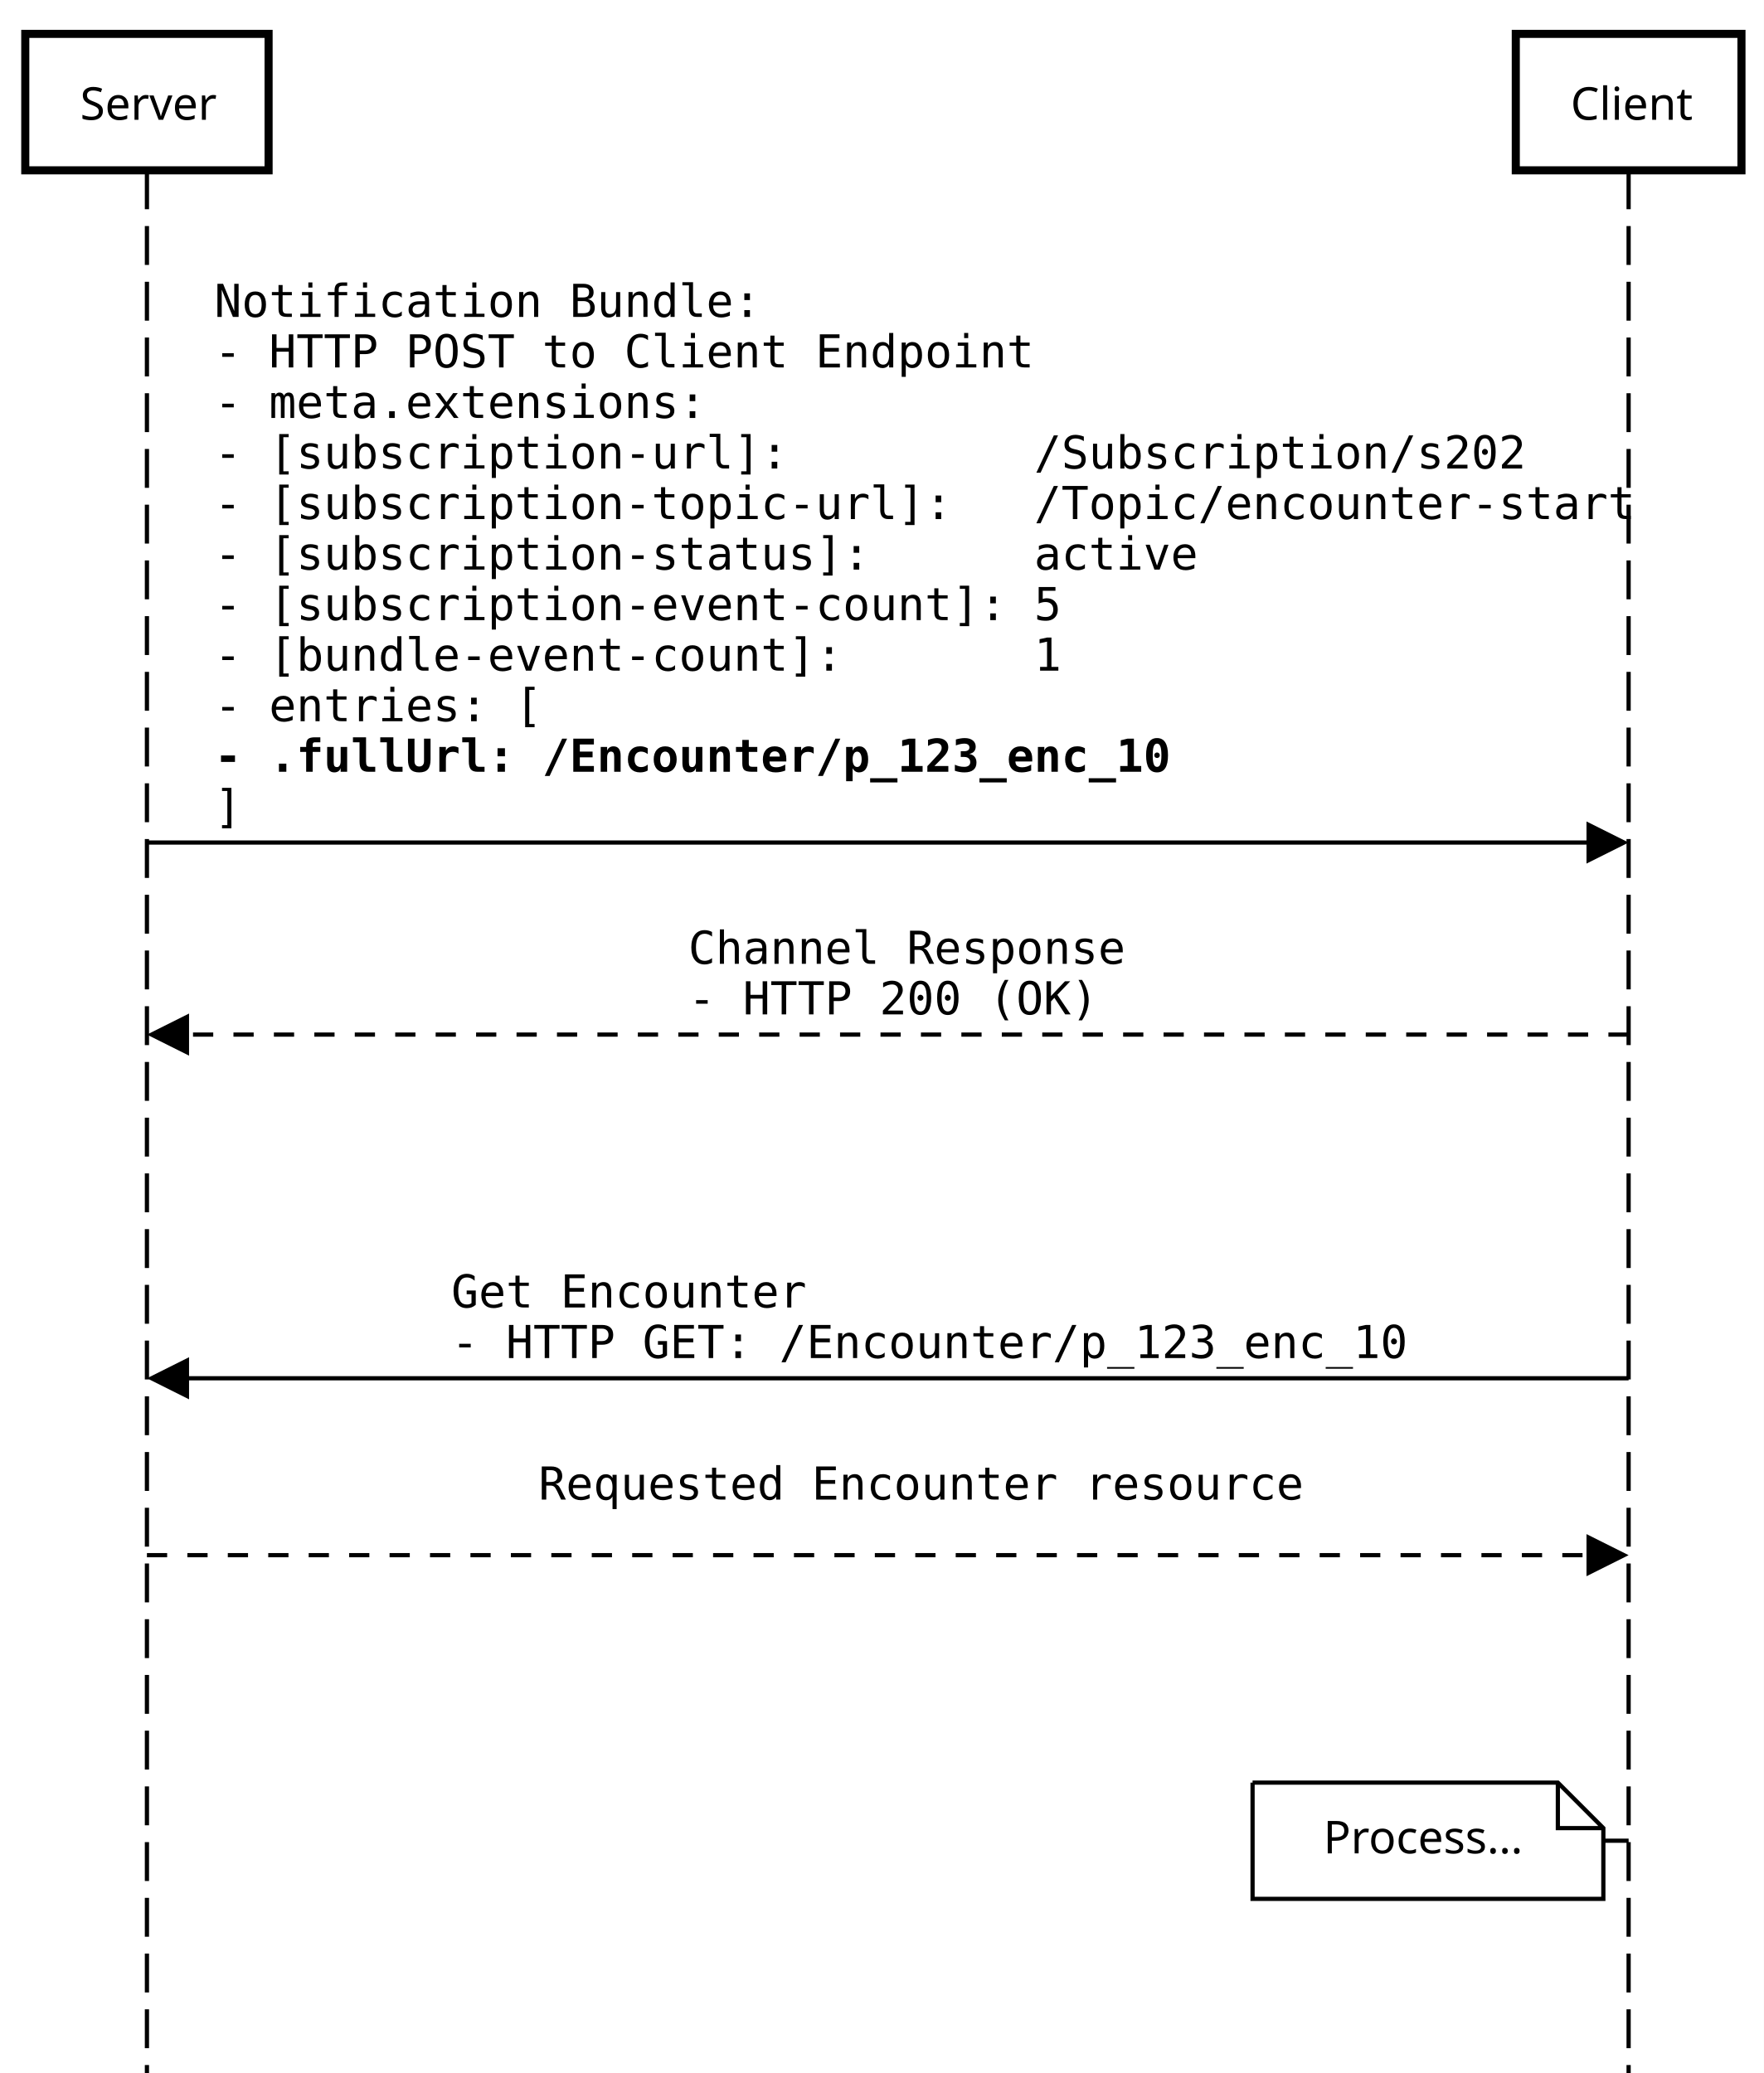
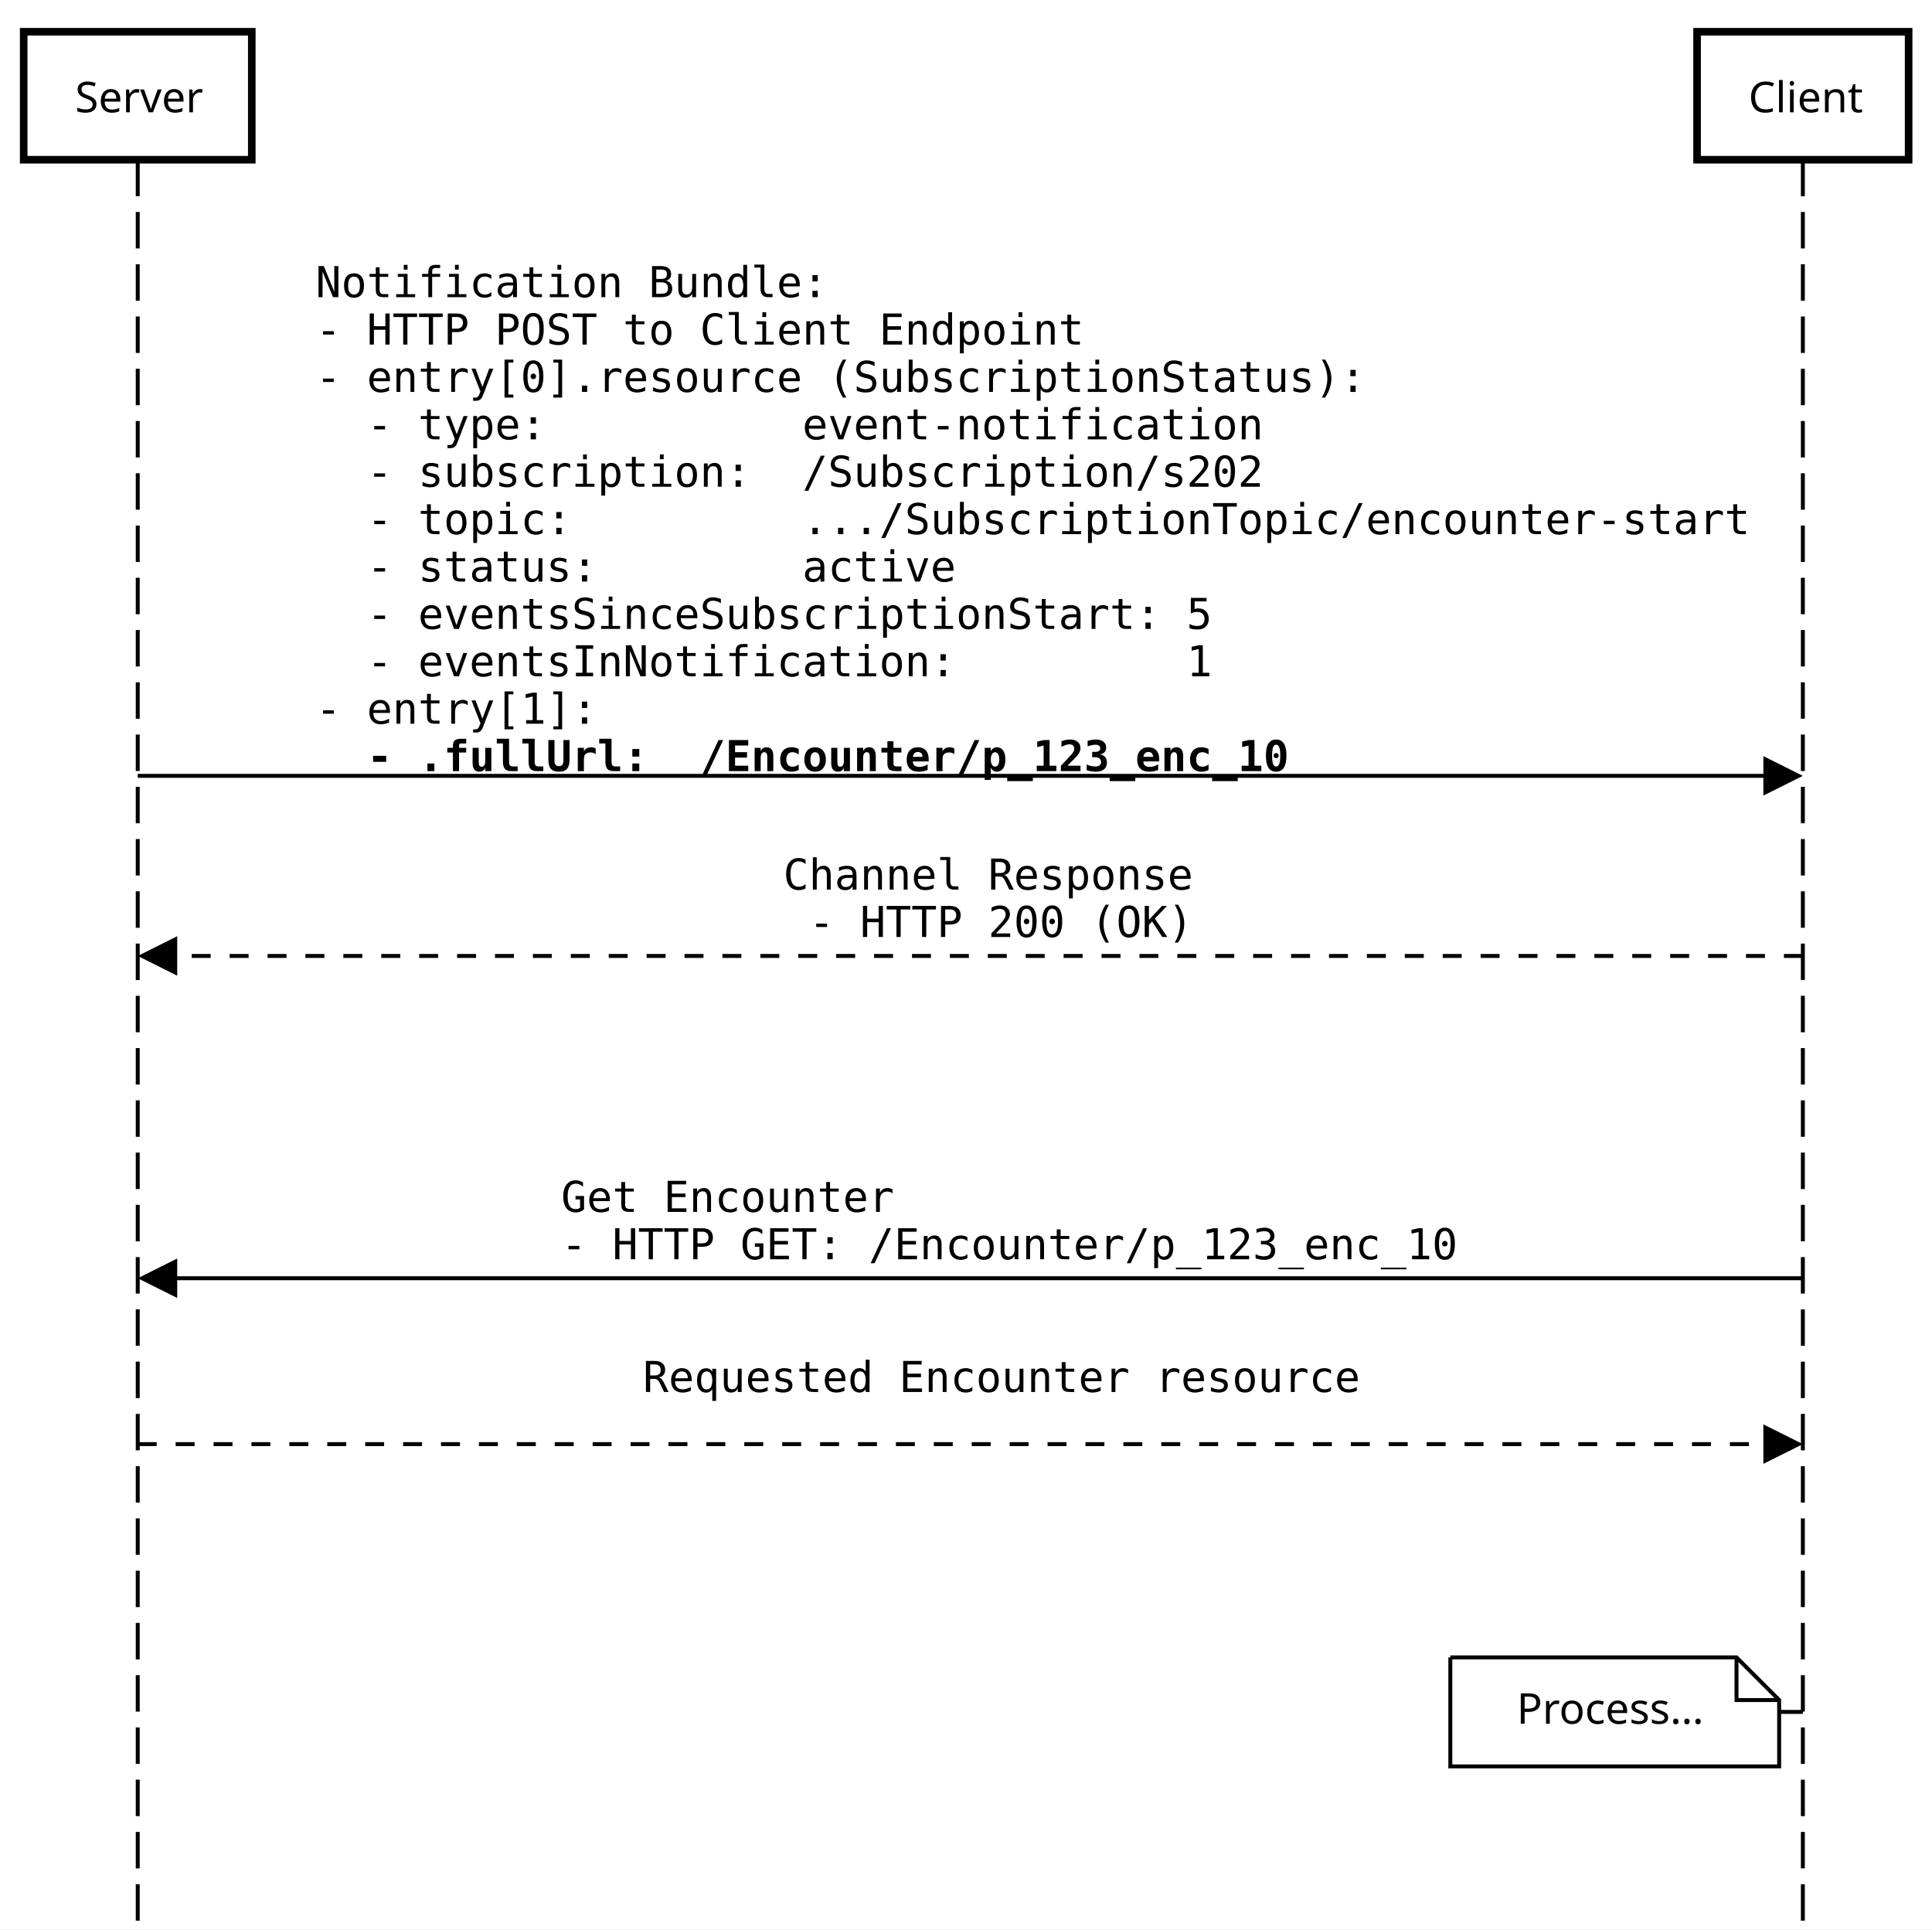
- <svg xmlns="http://www.w3.org/2000/svg" version="1.1" width="570" height="670">
+ <svg xmlns="http://www.w3.org/2000/svg" version="1.1" width="666" height="665">
  <defs />
  <g>
    <g />
    <g />
    <g />
    <g />
    <g />
    <g />
    <g />
    <g />
    <g />
    <g />
    <g />
    <g />
    <g />
    <g />
    <g />
    <g />
    <g />
    <g />
    <g>
-       <rect fill="white" stroke="none" x="0" y="0" width="570" height="670" />
+       <rect fill="white" stroke="none" x="0" y="0" width="666" height="665" />
    </g>
    <g />
    <g>
-       <path fill="none" stroke="black" paint-order="fill stroke markers" d=" M 47.48 55.05 L 47.48 670.887" stroke-miterlimit="10" stroke-width="1.361" stroke-dasharray="12.566,5.445" />
-       <path fill="none" stroke="black" paint-order="fill stroke markers" d=" M 526.288 55.05 L 526.288 670.887" stroke-miterlimit="10" stroke-width="1.361" stroke-dasharray="12.566,5.445" />
+       <path fill="none" stroke="black" paint-order="fill stroke markers" d=" M 47.48 55.05 L 47.48 665.986" stroke-miterlimit="10" stroke-width="1.361" stroke-dasharray="12.566,5.445" />
+       <path fill="none" stroke="black" paint-order="fill stroke markers" d=" M 621.481 55.05 L 621.481 665.986" stroke-miterlimit="10" stroke-width="1.361" stroke-dasharray="12.566,5.445" />
    </g>
    <g>
      <path fill="none" stroke="none" />
      <g>
        <path fill="white" stroke="black" paint-order="fill stroke markers" d=" M 8.168 10.945 L 86.793 10.945 L 86.793 55.05 L 8.168 55.05 L 8.168 10.945 Z" stroke-miterlimit="10" stroke-width="2.614" stroke-dasharray="" />
      </g>
      <g>
        <g />
-         <text fill="black" stroke="none" font-family="sans-serif" font-size="11pt" font-style="normal" font-weight="normal" text-decoration="normal" x="25.891" y="38.714" text-anchor="start" dominant-baseline="alphabetic">Server</text>
+         <text fill="black" stroke="none" font-family="sans-serif" font-size="11pt" font-style="normal" font-weight="normal" text-decoration="normal" x="25.891" y="38.714" text-anchor="start" dominant-baseline="alphabetic" xml:space="preserve">Server</text>
      </g>
      <path fill="none" stroke="none" />
      <g>
-         <path fill="white" stroke="black" paint-order="fill stroke markers" d=" M 489.824 10.945 L 562.752 10.945 L 562.752 55.05 L 489.824 55.05 L 489.824 10.945 Z" stroke-miterlimit="10" stroke-width="2.614" stroke-dasharray="" />
+         <path fill="white" stroke="black" paint-order="fill stroke markers" d=" M 585.017 10.945 L 657.945 10.945 L 657.945 55.05 L 585.017 55.05 L 585.017 10.945 Z" stroke-miterlimit="10" stroke-width="2.614" stroke-dasharray="" />
      </g>
      <g>
        <g />
-         <text fill="black" stroke="none" font-family="sans-serif" font-size="11pt" font-style="normal" font-weight="normal" text-decoration="normal" x="507.548" y="38.714" text-anchor="start" dominant-baseline="alphabetic">Client</text>
+         <text fill="black" stroke="none" font-family="sans-serif" font-size="11pt" font-style="normal" font-weight="normal" text-decoration="normal" x="602.741" y="38.714" text-anchor="start" dominant-baseline="alphabetic" xml:space="preserve">Client</text>
      </g>
    </g>
    <g>
      <g>
        <g>
-           <rect fill="white" stroke="none" x="66.81" y="87.72" width="166.103" height="21.236" />
+           <rect fill="white" stroke="none" x="106.347" y="87.72" width="166.103" height="16.335" />
        </g>
        <g>
-           <rect fill="white" stroke="none" x="66.81" y="104.055" width="246.705" height="21.236" />
+           <rect fill="white" stroke="none" x="106.347" y="104.055" width="246.705" height="16.335" />
        </g>
        <g>
-           <rect fill="white" stroke="none" x="66.81" y="120.39" width="149.983" height="21.236" />
+           <rect fill="white" stroke="none" x="106.347" y="120.39" width="335.366" height="16.335" />
        </g>
        <g>
-           <rect fill="white" stroke="none" x="66.81" y="136.726" width="407.907" height="21.236" />
+           <rect fill="white" stroke="none" x="106.347" y="136.726" width="303.126" height="16.335" />
        </g>
        <g>
-           <rect fill="white" stroke="none" x="66.81" y="153.061" width="440.148" height="21.236" />
+           <rect fill="white" stroke="none" x="106.347" y="153.061" width="303.126" height="16.335" />
        </g>
        <g>
-           <rect fill="white" stroke="none" x="66.81" y="169.396" width="311.186" height="21.236" />
+           <rect fill="white" stroke="none" x="106.347" y="169.396" width="456.268" height="16.335" />
        </g>
        <g>
-           <rect fill="white" stroke="none" x="66.81" y="185.731" width="270.885" height="21.236" />
+           <rect fill="white" stroke="none" x="106.347" y="185.731" width="206.404" height="16.335" />
        </g>
        <g>
-           <rect fill="white" stroke="none" x="66.81" y="202.066" width="270.885" height="21.236" />
+           <rect fill="white" stroke="none" x="106.347" y="202.066" width="287.005" height="16.335" />
        </g>
        <g>
-           <rect fill="white" stroke="none" x="66.81" y="218.402" width="101.622" height="21.236" />
+           <rect fill="white" stroke="none" x="106.347" y="218.402" width="287.005" height="16.335" />
        </g>
        <g>
-           <rect fill="white" stroke="none" x="66.81" y="234.737" width="303.126" height="21.236" />
+           <rect fill="white" stroke="none" x="106.347" y="234.737" width="93.562" height="16.335" />
        </g>
        <g>
-           <rect fill="white" stroke="none" x="66.81" y="251.072" width="29.081" height="21.236" />
+           <rect fill="white" stroke="none" x="106.347" y="251.072" width="311.186" height="16.335" />
        </g>
-         <text fill="black" stroke="none" font-family="monospace" font-size="11pt" font-style="normal" font-weight="normal" text-decoration="normal" x="69.261" y="102.422" text-anchor="start" dominant-baseline="alphabetic">Notification Bundle:</text>
-         <text fill="black" stroke="none" font-family="monospace" font-size="11pt" font-style="normal" font-weight="normal" text-decoration="normal" x="69.261" y="118.757" text-anchor="start" dominant-baseline="alphabetic">- HTTP POST to Client Endpoint</text>
-         <text fill="black" stroke="none" font-family="monospace" font-size="11pt" font-style="normal" font-weight="normal" text-decoration="normal" x="69.261" y="135.092" text-anchor="start" dominant-baseline="alphabetic">- meta.extensions:</text>
-         <text fill="black" stroke="none" font-family="monospace" font-size="11pt" font-style="normal" font-weight="normal" text-decoration="normal" x="69.261" y="151.427" text-anchor="start" dominant-baseline="alphabetic">  - [subscription-url]:         /Subscription/s202</text>
-         <text fill="black" stroke="none" font-family="monospace" font-size="11pt" font-style="normal" font-weight="normal" text-decoration="normal" x="69.261" y="167.763" text-anchor="start" dominant-baseline="alphabetic">  - [subscription-topic-url]:   /Topic/encounter-start</text>
-         <text fill="black" stroke="none" font-family="monospace" font-size="11pt" font-style="normal" font-weight="normal" text-decoration="normal" x="69.261" y="184.098" text-anchor="start" dominant-baseline="alphabetic">  - [subscription-status]:      active</text>
-         <text fill="black" stroke="none" font-family="monospace" font-size="11pt" font-style="normal" font-weight="normal" text-decoration="normal" x="69.261" y="200.433" text-anchor="start" dominant-baseline="alphabetic">  - [subscription-event-count]: 5</text>
-         <text fill="black" stroke="none" font-family="monospace" font-size="11pt" font-style="normal" font-weight="normal" text-decoration="normal" x="69.261" y="216.768" text-anchor="start" dominant-baseline="alphabetic">  - [bundle-event-count]:       1</text>
-         <text fill="black" stroke="none" font-family="monospace" font-size="11pt" font-style="normal" font-weight="normal" text-decoration="normal" x="69.261" y="233.103" text-anchor="start" dominant-baseline="alphabetic">- entries: [</text>
-         <text fill="black" stroke="none" font-family="monospace" font-size="11pt" font-style="normal" font-weight="bold" text-decoration="normal" x="69.261" y="249.439" text-anchor="start" dominant-baseline="alphabetic">  - .fullUrl: /Encounter/p_123_enc_10</text>
-         <text fill="black" stroke="none" font-family="monospace" font-size="11pt" font-style="normal" font-weight="normal" text-decoration="normal" x="69.261" y="265.774" text-anchor="start" dominant-baseline="alphabetic">  ]</text>
+         <g>
+           <rect fill="white" stroke="none" x="106.347" y="267.407" width="4.901" height="0" />
+         </g>
+         <text fill="black" stroke="none" font-family="monospace" font-size="11pt" font-style="normal" font-weight="normal" text-decoration="normal" x="108.797" y="102.422" text-anchor="start" dominant-baseline="alphabetic" xml:space="preserve">Notification Bundle:</text>
+         <text fill="black" stroke="none" font-family="monospace" font-size="11pt" font-style="normal" font-weight="normal" text-decoration="normal" x="108.797" y="118.757" text-anchor="start" dominant-baseline="alphabetic" xml:space="preserve">- HTTP POST to Client Endpoint</text>
+         <text fill="black" stroke="none" font-family="monospace" font-size="11pt" font-style="normal" font-weight="normal" text-decoration="normal" x="108.797" y="135.092" text-anchor="start" dominant-baseline="alphabetic" xml:space="preserve">- entry[0].resource (SubscriptionStatus):</text>
+         <text fill="black" stroke="none" font-family="monospace" font-size="11pt" font-style="normal" font-weight="normal" text-decoration="normal" x="108.797" y="151.427" text-anchor="start" dominant-baseline="alphabetic" xml:space="preserve">  - type:          event-notification</text>
+         <text fill="black" stroke="none" font-family="monospace" font-size="11pt" font-style="normal" font-weight="normal" text-decoration="normal" x="108.797" y="167.763" text-anchor="start" dominant-baseline="alphabetic" xml:space="preserve">  - subscription:  /Subscription/s202</text>
+         <text fill="black" stroke="none" font-family="monospace" font-size="11pt" font-style="normal" font-weight="normal" text-decoration="normal" x="108.797" y="184.098" text-anchor="start" dominant-baseline="alphabetic" xml:space="preserve">  - topic:         .../SubscriptionTopic/encounter-start</text>
+         <text fill="black" stroke="none" font-family="monospace" font-size="11pt" font-style="normal" font-weight="normal" text-decoration="normal" x="108.797" y="200.433" text-anchor="start" dominant-baseline="alphabetic" xml:space="preserve">  - status:        active</text>
+         <text fill="black" stroke="none" font-family="monospace" font-size="11pt" font-style="normal" font-weight="normal" text-decoration="normal" x="108.797" y="216.768" text-anchor="start" dominant-baseline="alphabetic" xml:space="preserve">  - eventsSinceSubscriptionStart: 5</text>
+         <text fill="black" stroke="none" font-family="monospace" font-size="11pt" font-style="normal" font-weight="normal" text-decoration="normal" x="108.797" y="233.103" text-anchor="start" dominant-baseline="alphabetic" xml:space="preserve">  - eventsInNotification:         1</text>
+         <text fill="black" stroke="none" font-family="monospace" font-size="11pt" font-style="normal" font-weight="normal" text-decoration="normal" x="108.797" y="249.439" text-anchor="start" dominant-baseline="alphabetic" xml:space="preserve">- entry[1]:</text>
+         <text fill="black" stroke="none" font-family="monospace" font-size="11pt" font-style="normal" font-weight="bold" text-decoration="normal" x="108.797" y="265.774" text-anchor="start" dominant-baseline="alphabetic" xml:space="preserve">  - .fullUrl:  /Encounter/p_123_enc_10</text>
      </g>
      <g>
-         <path fill="none" stroke="black" paint-order="fill stroke markers" d=" M 47.48 272.308 L 523.566 272.308" stroke-miterlimit="10" stroke-width="1.361" stroke-dasharray="" />
-         <g transform="translate(526.2882,272.3078) translate(-526.2882,-272.3078)">
-           <path fill="black" stroke="none" paint-order="stroke fill markers" d=" M 512.676 265.502 L 526.288 272.308 L 512.676 279.114 Z" />
+         <path fill="none" stroke="black" paint-order="fill stroke markers" d=" M 47.48 267.407 L 618.758 267.407" stroke-miterlimit="10" stroke-width="1.361" stroke-dasharray="" />
+         <g transform="translate(621.4807,267.4073) translate(-621.4807,-267.4073)">
+           <path fill="black" stroke="none" paint-order="stroke fill markers" d=" M 607.868 260.601 L 621.481 267.407 L 607.868 274.214 Z" />
        </g>
      </g>
      <g>
        <g>
-           <rect fill="white" stroke="none" x="219.953" y="296.811" width="133.863" height="21.236" />
+           <rect fill="white" stroke="none" x="267.549" y="291.91" width="133.863" height="21.236" />
        </g>
        <g>
-           <rect fill="white" stroke="none" x="219.953" y="313.146" width="133.863" height="21.236" />
+           <rect fill="white" stroke="none" x="267.549" y="308.245" width="133.863" height="21.236" />
        </g>
-         <text fill="black" stroke="none" font-family="monospace" font-size="11pt" font-style="normal" font-weight="normal" text-decoration="normal" x="222.403" y="311.512" text-anchor="start" dominant-baseline="alphabetic">Channel Response</text>
-         <text fill="black" stroke="none" font-family="monospace" font-size="11pt" font-style="normal" font-weight="normal" text-decoration="normal" x="222.403" y="327.848" text-anchor="start" dominant-baseline="alphabetic"> - HTTP 200 (OK)</text>
+         <text fill="black" stroke="none" font-family="monospace" font-size="11pt" font-style="normal" font-weight="normal" text-decoration="normal" x="269.999" y="306.612" text-anchor="start" dominant-baseline="alphabetic" xml:space="preserve">Channel Response</text>
+         <text fill="black" stroke="none" font-family="monospace" font-size="11pt" font-style="normal" font-weight="normal" text-decoration="normal" x="269.999" y="322.947" text-anchor="start" dominant-baseline="alphabetic" xml:space="preserve"> - HTTP 200 (OK)</text>
      </g>
      <g>
-         <path fill="none" stroke="black" paint-order="fill stroke markers" d=" M 526.288 334.382 L 50.203 334.382" stroke-miterlimit="10" stroke-width="1.361" stroke-dasharray="6.534" />
-         <g transform="translate(47.4804,334.3816) translate(-47.4804,-334.3816)">
-           <path fill="black" stroke="none" paint-order="stroke fill markers" d=" M 61.093 327.575 L 47.48 334.382 L 61.093 341.188 Z" />
+         <path fill="none" stroke="black" paint-order="fill stroke markers" d=" M 621.481 329.481 L 50.203 329.481" stroke-miterlimit="10" stroke-width="1.361" stroke-dasharray="6.534" />
+         <g transform="translate(47.4804,329.4811) translate(-47.4804,-329.4811)">
+           <path fill="black" stroke="none" paint-order="stroke fill markers" d=" M 61.093 322.675 L 47.48 329.481 L 61.093 336.287 Z" />
        </g>
      </g>
      <g>
        <g>
-           <rect fill="white" stroke="none" x="143.382" y="407.89" width="109.682" height="21.236" />
+           <rect fill="white" stroke="none" x="190.978" y="402.989" width="109.682" height="21.236" />
        </g>
        <g>
-           <rect fill="white" stroke="none" x="143.382" y="424.225" width="287.005" height="21.236" />
+           <rect fill="white" stroke="none" x="190.978" y="419.325" width="287.005" height="21.236" />
        </g>
-         <text fill="black" stroke="none" font-family="monospace" font-size="11pt" font-style="normal" font-weight="normal" text-decoration="normal" x="145.832" y="422.592" text-anchor="start" dominant-baseline="alphabetic">Get Encounter</text>
-         <text fill="black" stroke="none" font-family="monospace" font-size="11pt" font-style="normal" font-weight="normal" text-decoration="normal" x="145.832" y="438.927" text-anchor="start" dominant-baseline="alphabetic">- HTTP GET: /Encounter/p_123_enc_10</text>
+         <text fill="black" stroke="none" font-family="monospace" font-size="11pt" font-style="normal" font-weight="normal" text-decoration="normal" x="193.428" y="417.691" text-anchor="start" dominant-baseline="alphabetic" xml:space="preserve">Get Encounter</text>
+         <text fill="black" stroke="none" font-family="monospace" font-size="11pt" font-style="normal" font-weight="normal" text-decoration="normal" x="193.428" y="434.026" text-anchor="start" dominant-baseline="alphabetic" xml:space="preserve">- HTTP GET: /Encounter/p_123_enc_10</text>
      </g>
      <g>
-         <path fill="none" stroke="black" paint-order="fill stroke markers" d=" M 526.288 445.461 L 50.203 445.461" stroke-miterlimit="10" stroke-width="1.361" stroke-dasharray="" />
-         <g transform="translate(47.4804,445.461) translate(-47.4804,-445.461)">
-           <path fill="black" stroke="none" paint-order="stroke fill markers" d=" M 61.093 438.655 L 47.48 445.461 L 61.093 452.267 Z" />
+         <path fill="none" stroke="black" paint-order="fill stroke markers" d=" M 621.481 440.56 L 50.203 440.56" stroke-miterlimit="10" stroke-width="1.361" stroke-dasharray="" />
+         <g transform="translate(47.4804,440.5604) translate(-47.4804,-440.5604)">
+           <path fill="black" stroke="none" paint-order="stroke fill markers" d=" M 61.093 433.754 L 47.48 440.56 L 61.093 447.367 Z" />
        </g>
      </g>
      <g>
        <g>
-           <rect fill="white" stroke="none" x="171.592" y="469.964" width="230.584" height="16.335" />
+           <rect fill="white" stroke="none" x="219.188" y="465.063" width="230.584" height="16.335" />
        </g>
        <g>
-           <rect fill="white" stroke="none" x="171.592" y="486.299" width="4.901" height="16.335" />
+           <rect fill="white" stroke="none" x="219.188" y="481.398" width="4.901" height="16.335" />
        </g>
        <g>
-           <rect fill="white" stroke="none" x="171.592" y="502.634" width="4.901" height="0" />
+           <rect fill="white" stroke="none" x="219.188" y="497.734" width="4.901" height="0" />
        </g>
-         <text fill="black" stroke="none" font-family="monospace" font-size="11pt" font-style="normal" font-weight="normal" text-decoration="normal" x="174.042" y="484.665" text-anchor="start" dominant-baseline="alphabetic">Requested Encounter resource</text>
-         <text fill="black" stroke="none" font-family="monospace" font-size="11pt" font-style="normal" font-weight="normal" text-decoration="normal" x="174.042" y="501.001" text-anchor="start" dominant-baseline="alphabetic" />
+         <text fill="black" stroke="none" font-family="monospace" font-size="11pt" font-style="normal" font-weight="normal" text-decoration="normal" x="221.639" y="479.765" text-anchor="start" dominant-baseline="alphabetic" xml:space="preserve">Requested Encounter resource</text>
+         <text fill="black" stroke="none" font-family="monospace" font-size="11pt" font-style="normal" font-weight="normal" text-decoration="normal" x="221.639" y="496.1" text-anchor="start" dominant-baseline="alphabetic" xml:space="preserve" />
      </g>
      <g>
-         <path fill="none" stroke="black" paint-order="fill stroke markers" d=" M 47.48 502.634 L 523.566 502.634" stroke-miterlimit="10" stroke-width="1.361" stroke-dasharray="6.534" />
-         <g transform="translate(526.2882,502.6342) translate(-526.2882,-502.6342)">
-           <path fill="black" stroke="none" paint-order="stroke fill markers" d=" M 512.676 495.828 L 526.288 502.634 L 512.676 509.441 Z" />
+         <path fill="none" stroke="black" paint-order="fill stroke markers" d=" M 47.48 497.734 L 618.758 497.734" stroke-miterlimit="10" stroke-width="1.361" stroke-dasharray="6.534" />
+         <g transform="translate(621.4807,497.7336) translate(-621.4807,-497.7336)">
+           <path fill="black" stroke="none" paint-order="stroke fill markers" d=" M 607.868 490.927 L 621.481 497.734 L 607.868 504.54 Z" />
        </g>
      </g>
-       <path fill="white" stroke="black" paint-order="fill stroke markers" d=" M 526.288 594.928 L 518.121 594.928 M 404.766 576.143 L 503.419 576.143 L 518.121 590.844 L 518.121 613.714 L 404.766 613.714 L 404.766 576.143 M 503.419 576.143 L 503.419 590.844 L 518.121 590.844" stroke-miterlimit="10" stroke-width="1.361" stroke-dasharray="" />
+       <path fill="white" stroke="black" paint-order="fill stroke markers" d=" M 621.481 590.028 L 613.313 590.028 M 499.958 571.242 L 598.611 571.242 L 613.313 585.944 L 613.313 608.813 L 499.958 608.813 L 499.958 571.242 M 598.611 571.242 L 598.611 585.944 L 613.313 585.944" stroke-miterlimit="10" stroke-width="1.361" stroke-dasharray="" />
      <g>
-         <text fill="black" stroke="none" font-family="sans-serif" font-size="11pt" font-style="normal" font-weight="normal" text-decoration="normal" x="427.635" y="599.012" text-anchor="start" dominant-baseline="alphabetic">Process…</text>
+         <text fill="black" stroke="none" font-family="sans-serif" font-size="11pt" font-style="normal" font-weight="normal" text-decoration="normal" x="522.828" y="594.111" text-anchor="start" dominant-baseline="alphabetic" xml:space="preserve">Process…</text>
      </g>
    </g>
    <g />
    <g />
  </g>
</svg>
